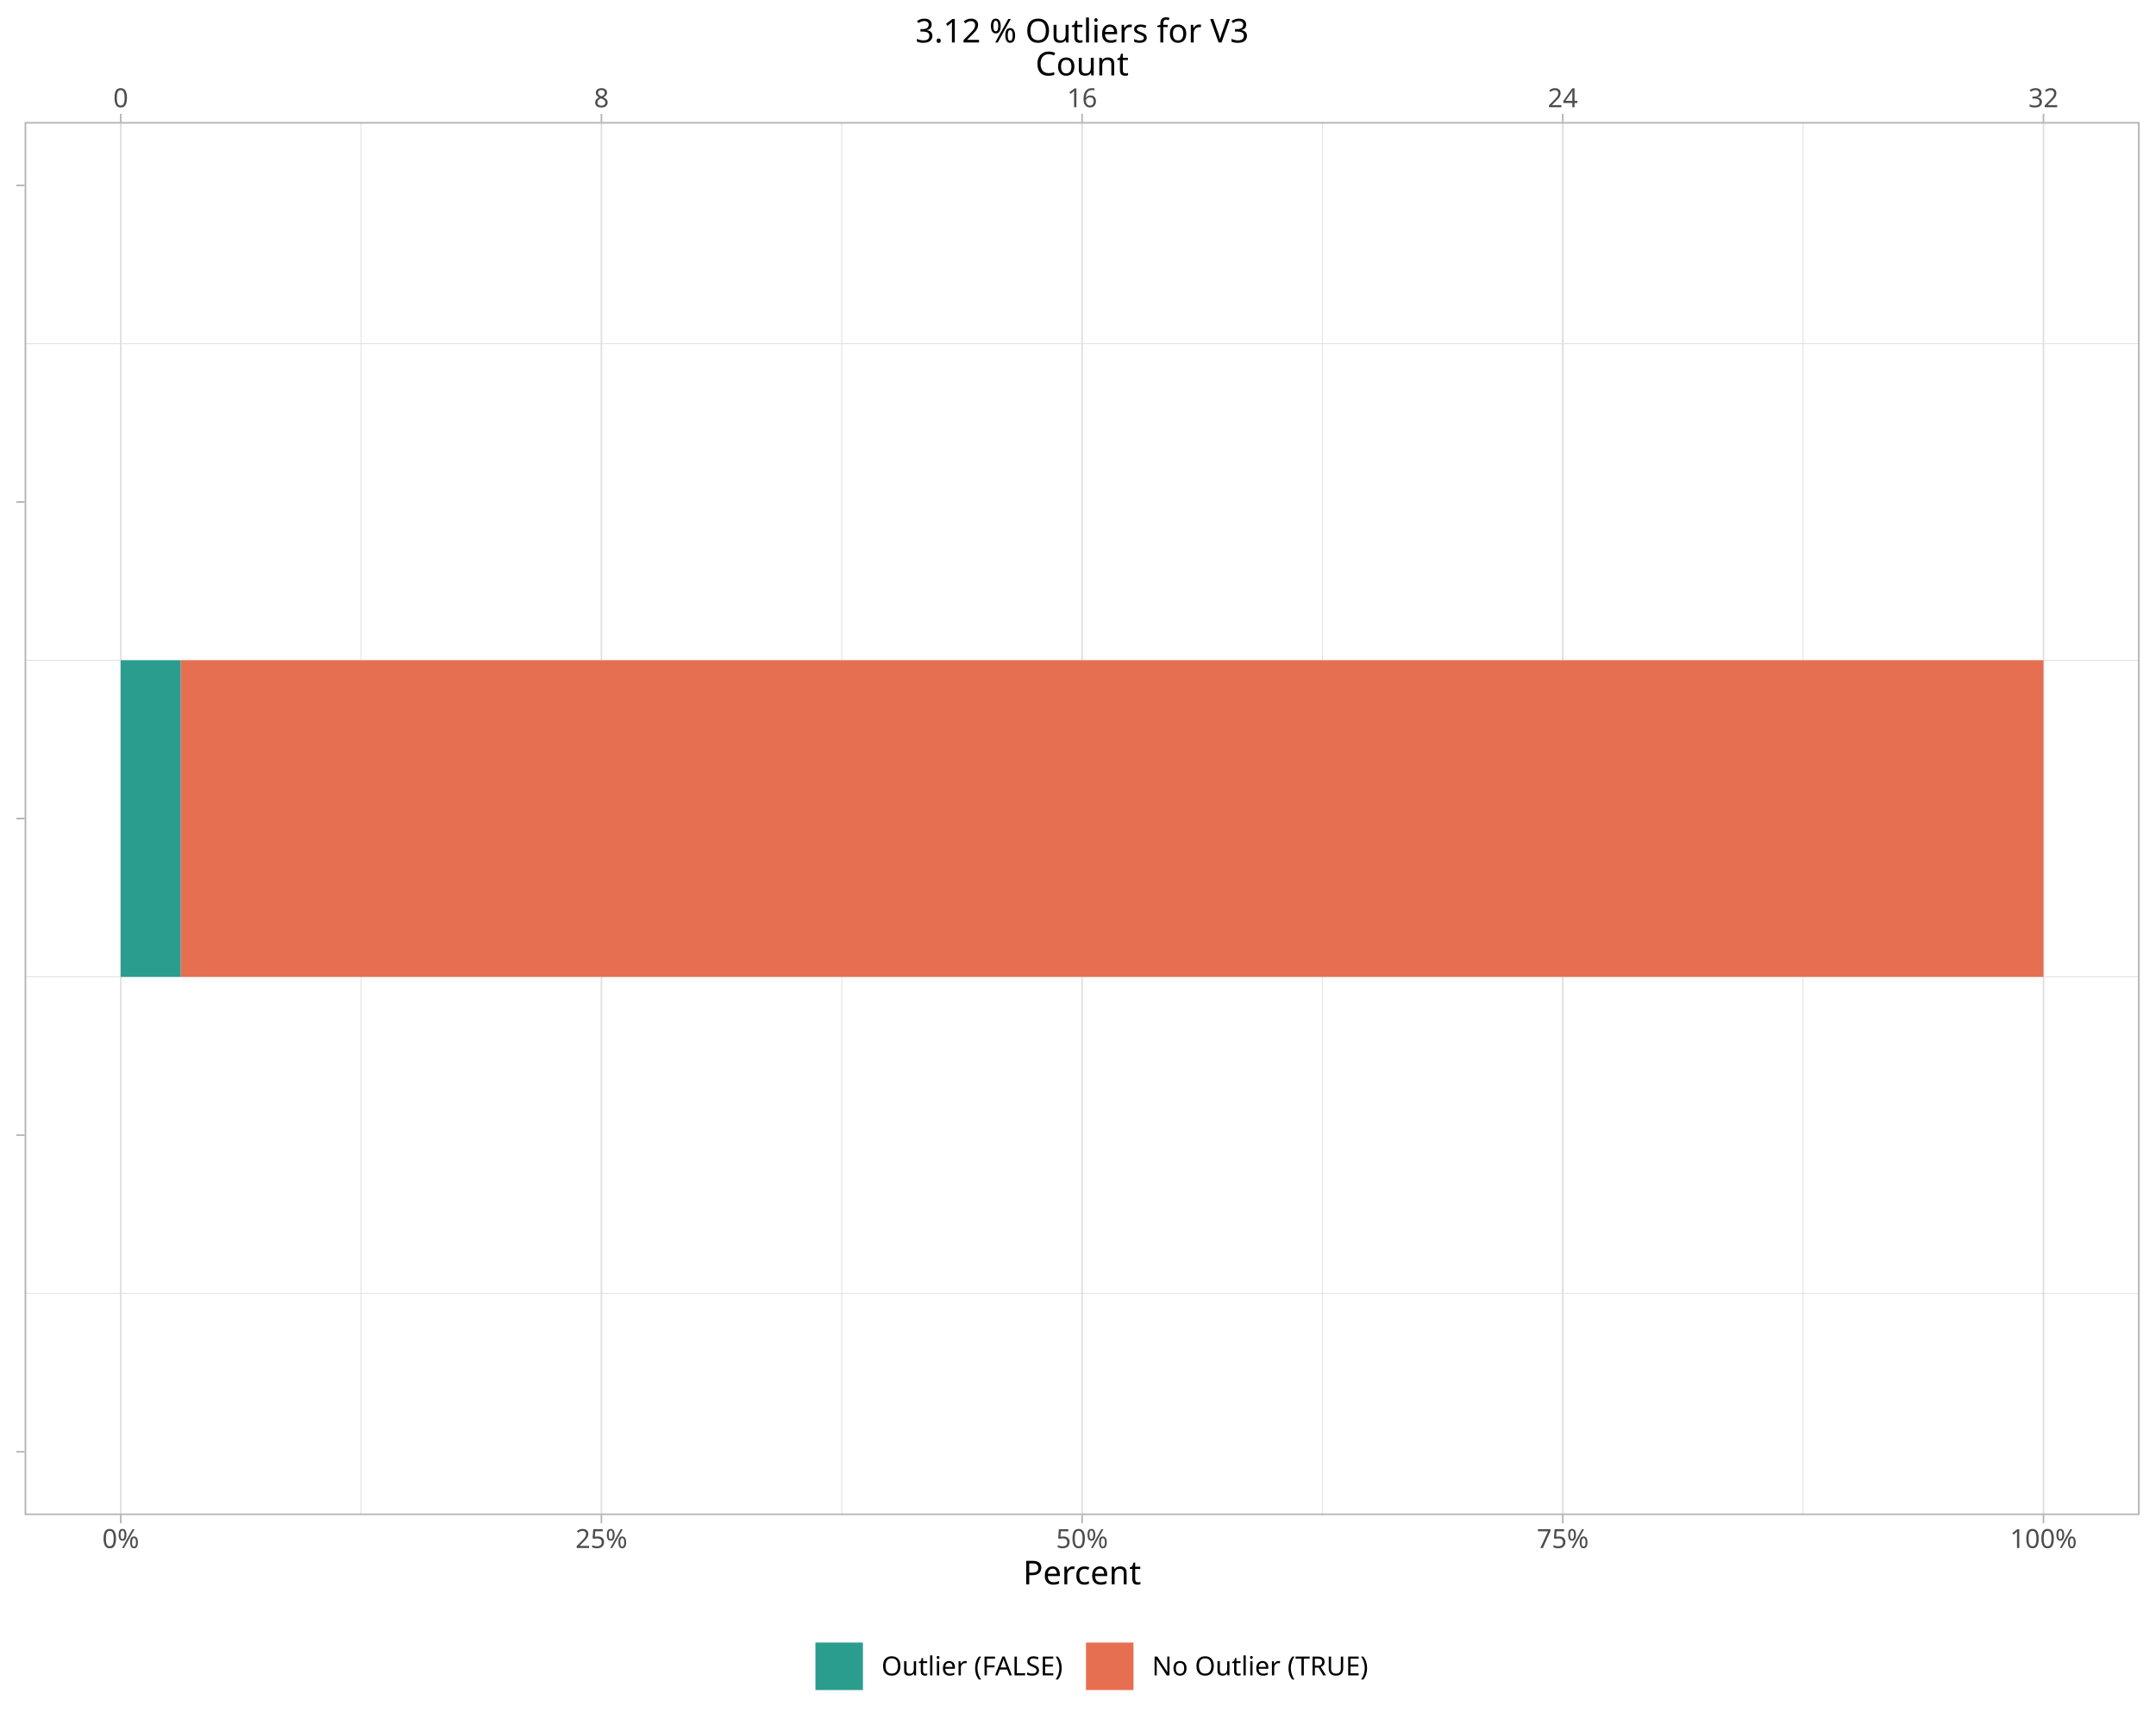
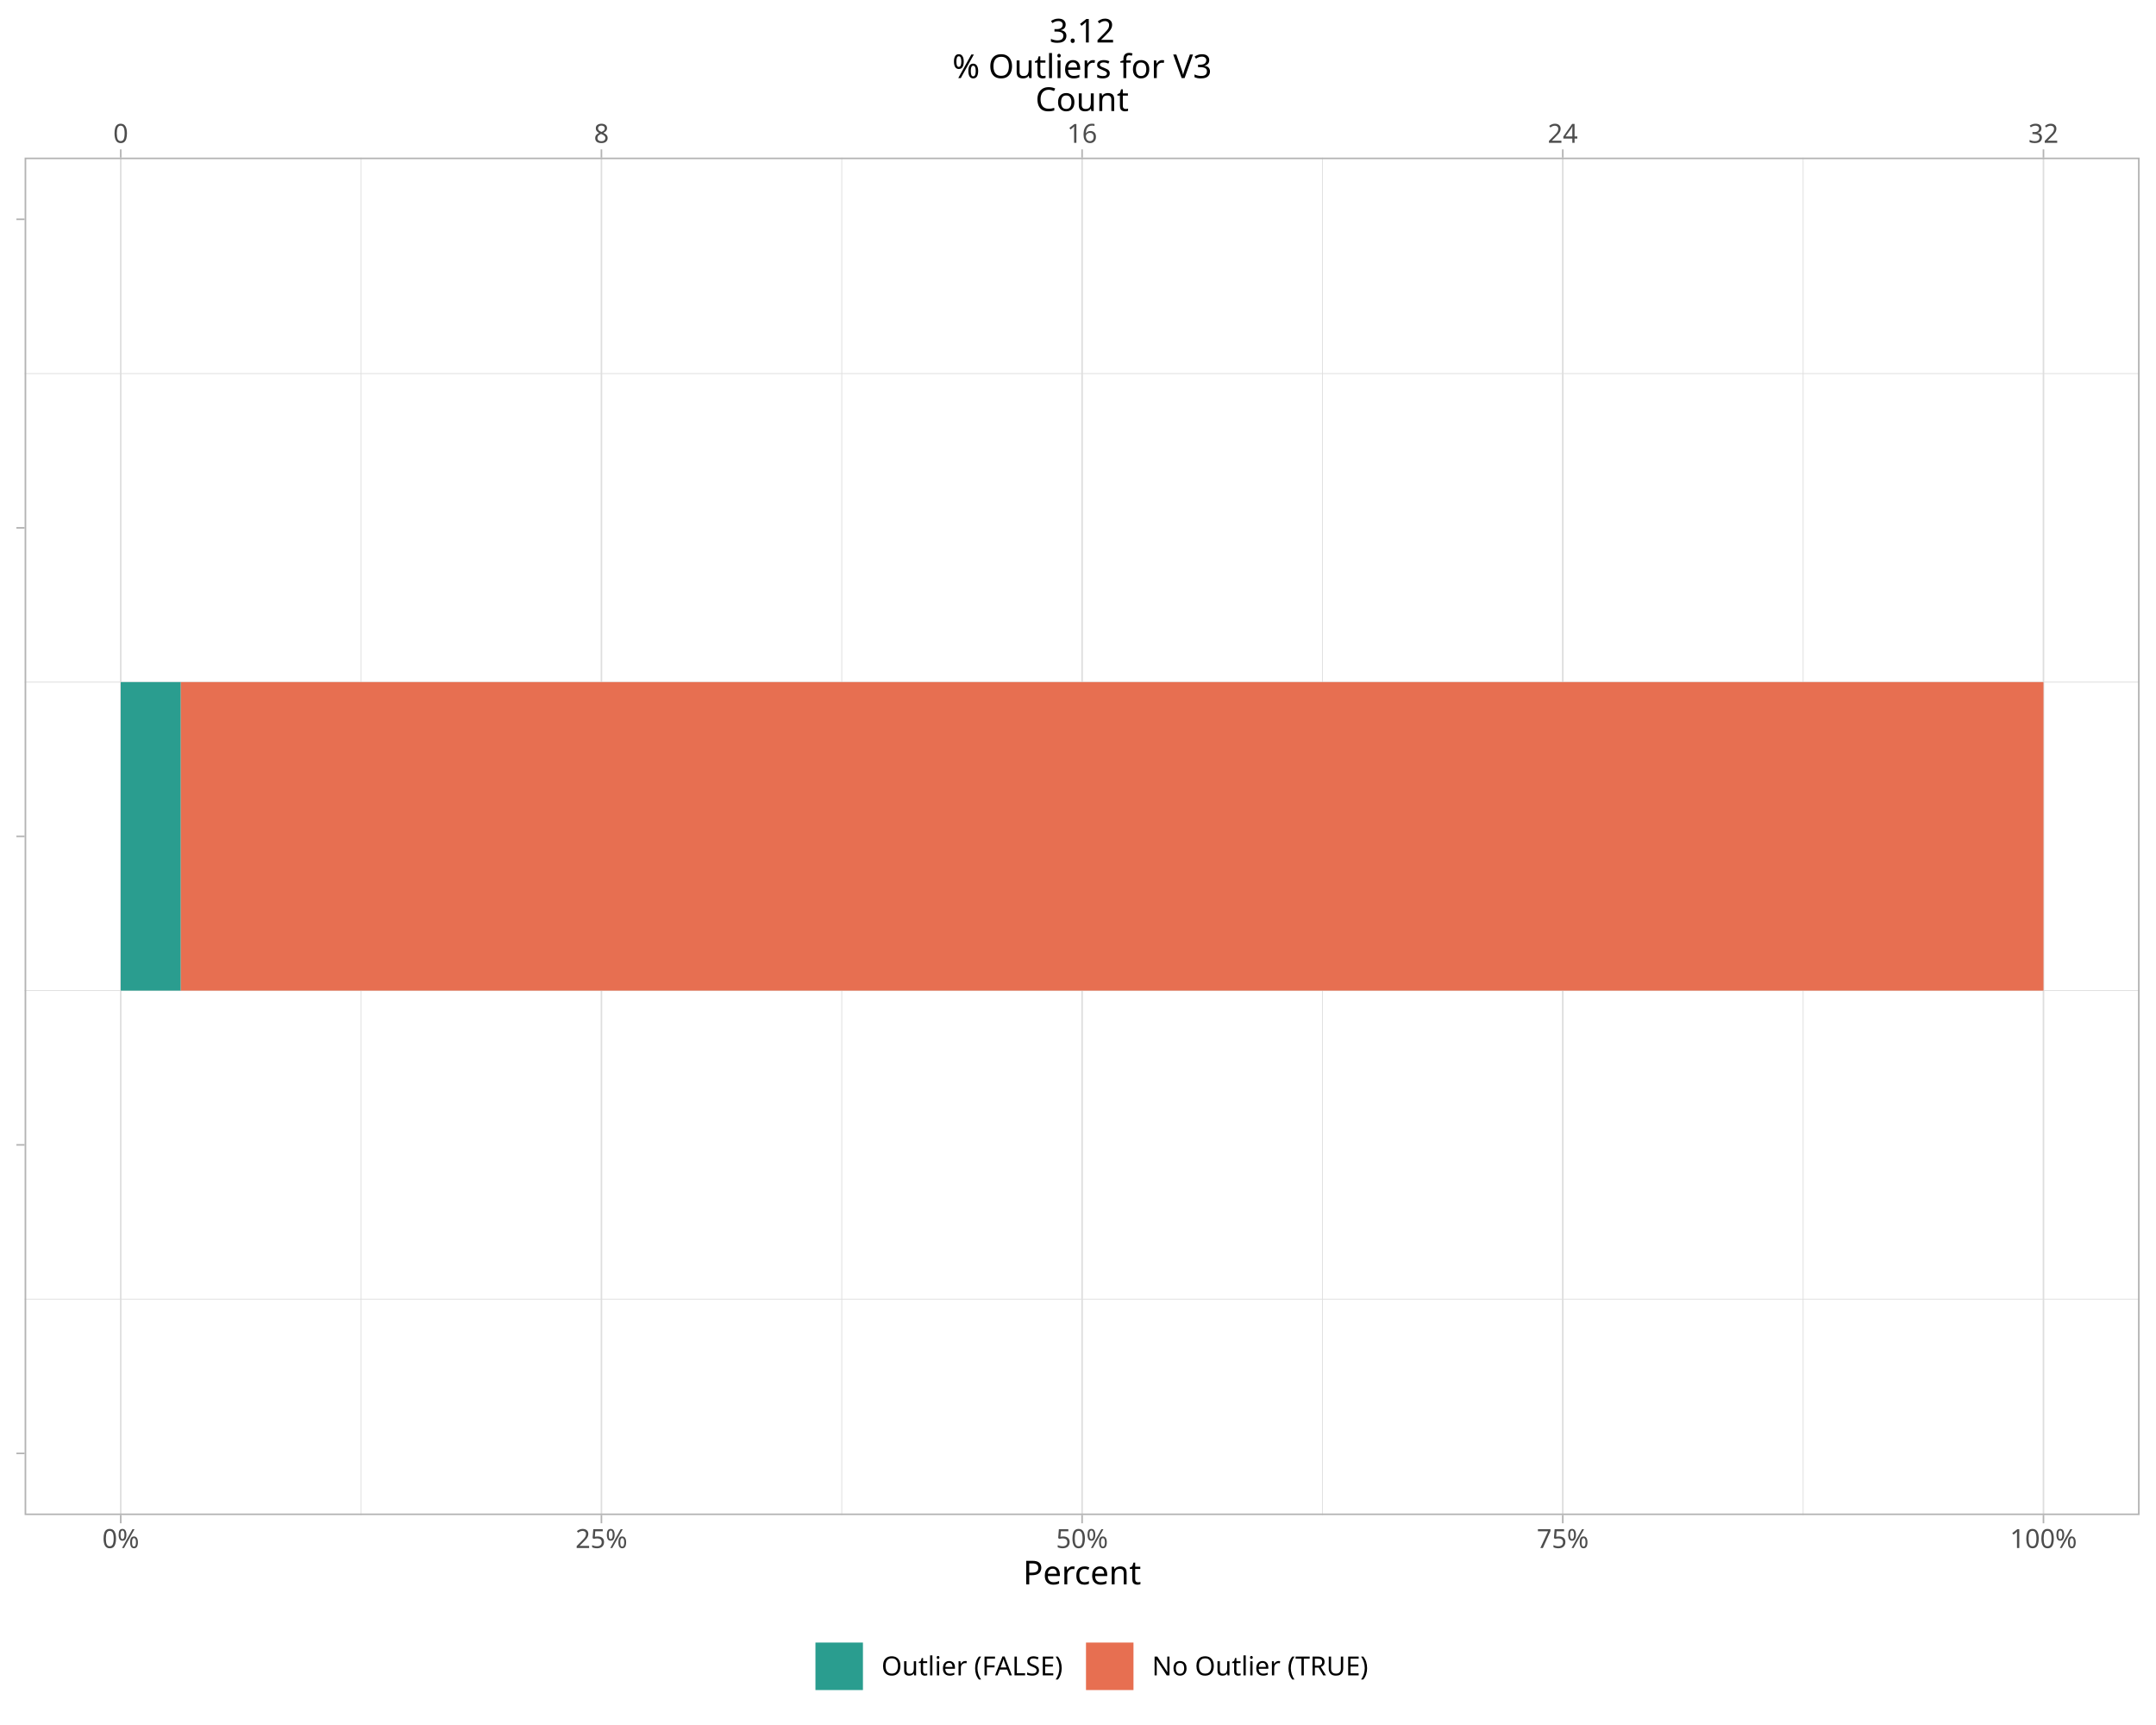
<svg xmlns="http://www.w3.org/2000/svg" class="svglite" data-engine-version="2.0" width="720.00pt" height="576.00pt" viewBox="0 0 720.00 576.00">
  <defs>
    <style type="text/css">
    .svglite line, .svglite polyline, .svglite polygon, .svglite path, .svglite rect, .svglite circle {
      fill: none;
      stroke: #000000;
      stroke-linecap: round;
      stroke-linejoin: round;
      stroke-miterlimit: 10.00;
    }
  </style>
  </defs>
  <rect width="100%" height="100%" style="stroke: none; fill: #FFFFFF;" />
  <defs>
    <clipPath id="cpMC4wMHw3MjAuMDB8MC4wMHw1NzYuMDA=">
      <rect x="0.00" y="0.00" width="720.00" height="576.00" />
    </clipPath>
  </defs>
  <g clip-path="url(#cpMC4wMHw3MjAuMDB8MC4wMHw1NzYuMDA=)">
    <rect x="0.00" y="0.00" width="720.00" height="576.00" style="stroke-width: 1.07; stroke: #FFFFFF; fill: #FFFFFF;" />
  </g>
  <defs>
-     <clipPath id="cpOC4yMnw3MTQuNTJ8NDAuNzR8NTA1Ljkx">
-       <rect x="8.22" y="40.74" width="706.30" height="465.17" />
+     <clipPath id="cpOC4yMnw3MTQuNTJ8NTIuNjJ8NTA1Ljkx">
+       <rect x="8.22" y="52.62" width="706.30" height="453.29" />
    </clipPath>
  </defs>
-   <g clip-path="url(#cpOC4yMnw3MTQuNTJ8NDAuNzR8NTA1Ljkx)">
-     <rect x="8.22" y="40.74" width="706.30" height="465.17" style="stroke-width: 1.07; stroke: none; fill: #FFFFFF;" />
-     <polyline points="8.22,431.91 714.52,431.91 " style="stroke-width: 0.27; stroke: #DEDEDE; stroke-linecap: butt;" />
-     <polyline points="8.22,326.19 714.52,326.19 " style="stroke-width: 0.27; stroke: #DEDEDE; stroke-linecap: butt;" />
-     <polyline points="8.22,220.47 714.52,220.47 " style="stroke-width: 0.27; stroke: #DEDEDE; stroke-linecap: butt;" />
-     <polyline points="8.22,114.75 714.52,114.75 " style="stroke-width: 0.27; stroke: #DEDEDE; stroke-linecap: butt;" />
-     <polyline points="120.59,505.91 120.59,40.74 " style="stroke-width: 0.27; stroke: #DEDEDE; stroke-linecap: butt;" />
-     <polyline points="281.11,505.91 281.11,40.74 " style="stroke-width: 0.27; stroke: #DEDEDE; stroke-linecap: butt;" />
-     <polyline points="441.63,505.91 441.63,40.74 " style="stroke-width: 0.27; stroke: #DEDEDE; stroke-linecap: butt;" />
-     <polyline points="602.15,505.91 602.15,40.74 " style="stroke-width: 0.27; stroke: #DEDEDE; stroke-linecap: butt;" />
-     <polyline points="40.32,505.91 40.32,40.74 " style="stroke-width: 0.53; stroke: #DEDEDE; stroke-linecap: butt;" />
-     <polyline points="200.85,505.91 200.85,40.74 " style="stroke-width: 0.53; stroke: #DEDEDE; stroke-linecap: butt;" />
-     <polyline points="361.37,505.91 361.37,40.74 " style="stroke-width: 0.53; stroke: #DEDEDE; stroke-linecap: butt;" />
-     <polyline points="521.89,505.91 521.89,40.74 " style="stroke-width: 0.53; stroke: #DEDEDE; stroke-linecap: butt;" />
-     <polyline points="682.42,505.91 682.42,40.74 " style="stroke-width: 0.53; stroke: #DEDEDE; stroke-linecap: butt;" />
-     <rect x="40.32" y="220.47" width="20.07" height="105.72" style="stroke-width: 1.07; stroke: none; stroke-linecap: butt; stroke-linejoin: miter; fill: #2A9D8F;" />
-     <rect x="60.39" y="220.47" width="622.03" height="105.72" style="stroke-width: 1.07; stroke: none; stroke-linecap: butt; stroke-linejoin: miter; fill: #E76F51;" />
-     <rect x="8.22" y="40.74" width="706.30" height="465.17" style="stroke-width: 1.07; stroke: #B3B3B3;" />
+   <g clip-path="url(#cpOC4yMnw3MTQuNTJ8NTIuNjJ8NTA1Ljkx)">
+     <rect x="8.22" y="52.62" width="706.30" height="453.29" style="stroke-width: 1.07; stroke: none; fill: #FFFFFF;" />
+     <polyline points="8.22,433.80 714.52,433.80 " style="stroke-width: 0.27; stroke: #DEDEDE; stroke-linecap: butt;" />
+     <polyline points="8.22,330.78 714.52,330.78 " style="stroke-width: 0.27; stroke: #DEDEDE; stroke-linecap: butt;" />
+     <polyline points="8.22,227.76 714.52,227.76 " style="stroke-width: 0.27; stroke: #DEDEDE; stroke-linecap: butt;" />
+     <polyline points="8.22,124.74 714.52,124.74 " style="stroke-width: 0.27; stroke: #DEDEDE; stroke-linecap: butt;" />
+     <polyline points="120.59,505.91 120.59,52.62 " style="stroke-width: 0.27; stroke: #DEDEDE; stroke-linecap: butt;" />
+     <polyline points="281.11,505.91 281.11,52.62 " style="stroke-width: 0.27; stroke: #DEDEDE; stroke-linecap: butt;" />
+     <polyline points="441.63,505.91 441.63,52.62 " style="stroke-width: 0.27; stroke: #DEDEDE; stroke-linecap: butt;" />
+     <polyline points="602.15,505.91 602.15,52.62 " style="stroke-width: 0.27; stroke: #DEDEDE; stroke-linecap: butt;" />
+     <polyline points="40.32,505.91 40.32,52.62 " style="stroke-width: 0.53; stroke: #DEDEDE; stroke-linecap: butt;" />
+     <polyline points="200.85,505.91 200.85,52.62 " style="stroke-width: 0.53; stroke: #DEDEDE; stroke-linecap: butt;" />
+     <polyline points="361.37,505.91 361.37,52.62 " style="stroke-width: 0.53; stroke: #DEDEDE; stroke-linecap: butt;" />
+     <polyline points="521.89,505.91 521.89,52.62 " style="stroke-width: 0.53; stroke: #DEDEDE; stroke-linecap: butt;" />
+     <polyline points="682.42,505.91 682.42,52.62 " style="stroke-width: 0.53; stroke: #DEDEDE; stroke-linecap: butt;" />
+     <rect x="40.32" y="227.76" width="20.07" height="103.02" style="stroke-width: 1.07; stroke: none; stroke-linecap: butt; stroke-linejoin: miter; fill: #2A9D8F;" />
+     <rect x="60.39" y="227.76" width="622.03" height="103.02" style="stroke-width: 1.07; stroke: none; stroke-linecap: butt; stroke-linejoin: miter; fill: #E76F51;" />
+     <rect x="8.22" y="52.62" width="706.30" height="453.29" style="stroke-width: 1.07; stroke: #B3B3B3;" />
  </g>
  <g clip-path="url(#cpMC4wMHw3MjAuMDB8MC4wMHw1NzYuMDA=)">
-     <text x="40.32" y="35.81" text-anchor="middle" style="font-size: 8.80px; fill: #4D4D4D; font-family: sans;" textLength="4.89px" lengthAdjust="spacingAndGlyphs">0</text>
-     <text x="200.85" y="35.81" text-anchor="middle" style="font-size: 8.80px; fill: #4D4D4D; font-family: sans;" textLength="4.89px" lengthAdjust="spacingAndGlyphs">8</text>
-     <text x="361.37" y="35.81" text-anchor="middle" style="font-size: 8.80px; fill: #4D4D4D; font-family: sans;" textLength="9.79px" lengthAdjust="spacingAndGlyphs">16</text>
-     <text x="521.89" y="35.81" text-anchor="middle" style="font-size: 8.80px; fill: #4D4D4D; font-family: sans;" textLength="9.79px" lengthAdjust="spacingAndGlyphs">24</text>
-     <text x="682.42" y="35.81" text-anchor="middle" style="font-size: 8.80px; fill: #4D4D4D; font-family: sans;" textLength="9.79px" lengthAdjust="spacingAndGlyphs">32</text>
-     <polyline points="40.32,40.74 40.32,38.00 " style="stroke-width: 0.53; stroke: #B3B3B3; stroke-linecap: butt;" />
-     <polyline points="200.85,40.74 200.85,38.00 " style="stroke-width: 0.53; stroke: #B3B3B3; stroke-linecap: butt;" />
-     <polyline points="361.37,40.74 361.37,38.00 " style="stroke-width: 0.53; stroke: #B3B3B3; stroke-linecap: butt;" />
-     <polyline points="521.89,40.74 521.89,38.00 " style="stroke-width: 0.53; stroke: #B3B3B3; stroke-linecap: butt;" />
-     <polyline points="682.42,40.74 682.42,38.00 " style="stroke-width: 0.53; stroke: #B3B3B3; stroke-linecap: butt;" />
-     <polyline points="5.48,484.77 8.22,484.77 " style="stroke-width: 0.53; stroke: #B3B3B3; stroke-linecap: butt;" />
-     <polyline points="5.48,379.05 8.22,379.05 " style="stroke-width: 0.53; stroke: #B3B3B3; stroke-linecap: butt;" />
-     <polyline points="5.48,273.33 8.22,273.33 " style="stroke-width: 0.53; stroke: #B3B3B3; stroke-linecap: butt;" />
-     <polyline points="5.48,167.61 8.22,167.61 " style="stroke-width: 0.53; stroke: #B3B3B3; stroke-linecap: butt;" />
-     <polyline points="5.48,61.89 8.22,61.89 " style="stroke-width: 0.53; stroke: #B3B3B3; stroke-linecap: butt;" />
+     <text x="40.32" y="47.69" text-anchor="middle" style="font-size: 8.80px; fill: #4D4D4D; font-family: sans;" textLength="4.89px" lengthAdjust="spacingAndGlyphs">0</text>
+     <text x="200.85" y="47.69" text-anchor="middle" style="font-size: 8.80px; fill: #4D4D4D; font-family: sans;" textLength="4.89px" lengthAdjust="spacingAndGlyphs">8</text>
+     <text x="361.37" y="47.69" text-anchor="middle" style="font-size: 8.80px; fill: #4D4D4D; font-family: sans;" textLength="9.79px" lengthAdjust="spacingAndGlyphs">16</text>
+     <text x="521.89" y="47.69" text-anchor="middle" style="font-size: 8.80px; fill: #4D4D4D; font-family: sans;" textLength="9.79px" lengthAdjust="spacingAndGlyphs">24</text>
+     <text x="682.42" y="47.69" text-anchor="middle" style="font-size: 8.80px; fill: #4D4D4D; font-family: sans;" textLength="9.79px" lengthAdjust="spacingAndGlyphs">32</text>
+     <polyline points="40.32,52.62 40.32,49.88 " style="stroke-width: 0.53; stroke: #B3B3B3; stroke-linecap: butt;" />
+     <polyline points="200.85,52.62 200.85,49.88 " style="stroke-width: 0.53; stroke: #B3B3B3; stroke-linecap: butt;" />
+     <polyline points="361.37,52.62 361.37,49.88 " style="stroke-width: 0.53; stroke: #B3B3B3; stroke-linecap: butt;" />
+     <polyline points="521.89,52.62 521.89,49.88 " style="stroke-width: 0.53; stroke: #B3B3B3; stroke-linecap: butt;" />
+     <polyline points="682.42,52.62 682.42,49.88 " style="stroke-width: 0.53; stroke: #B3B3B3; stroke-linecap: butt;" />
+     <polyline points="5.48,485.31 8.22,485.31 " style="stroke-width: 0.53; stroke: #B3B3B3; stroke-linecap: butt;" />
+     <polyline points="5.48,382.29 8.22,382.29 " style="stroke-width: 0.53; stroke: #B3B3B3; stroke-linecap: butt;" />
+     <polyline points="5.48,279.27 8.22,279.27 " style="stroke-width: 0.53; stroke: #B3B3B3; stroke-linecap: butt;" />
+     <polyline points="5.48,176.25 8.22,176.25 " style="stroke-width: 0.53; stroke: #B3B3B3; stroke-linecap: butt;" />
+     <polyline points="5.48,73.23 8.22,73.23 " style="stroke-width: 0.53; stroke: #B3B3B3; stroke-linecap: butt;" />
    <polyline points="40.32,508.65 40.32,505.91 " style="stroke-width: 0.53; stroke: #B3B3B3; stroke-linecap: butt;" />
    <polyline points="200.85,508.65 200.85,505.91 " style="stroke-width: 0.53; stroke: #B3B3B3; stroke-linecap: butt;" />
    <polyline points="361.37,508.65 361.37,505.91 " style="stroke-width: 0.53; stroke: #B3B3B3; stroke-linecap: butt;" />
    <polyline points="521.89,508.65 521.89,505.91 " style="stroke-width: 0.53; stroke: #B3B3B3; stroke-linecap: butt;" />
    <polyline points="682.42,508.65 682.42,505.91 " style="stroke-width: 0.53; stroke: #B3B3B3; stroke-linecap: butt;" />
    <text x="40.32" y="516.90" text-anchor="middle" style="font-size: 8.80px; fill: #4D4D4D; font-family: sans;" textLength="12.72px" lengthAdjust="spacingAndGlyphs">0%</text>
    <text x="200.85" y="516.90" text-anchor="middle" style="font-size: 8.80px; fill: #4D4D4D; font-family: sans;" textLength="17.61px" lengthAdjust="spacingAndGlyphs">25%</text>
    <text x="361.37" y="516.90" text-anchor="middle" style="font-size: 8.80px; fill: #4D4D4D; font-family: sans;" textLength="17.61px" lengthAdjust="spacingAndGlyphs">50%</text>
    <text x="521.89" y="516.90" text-anchor="middle" style="font-size: 8.80px; fill: #4D4D4D; font-family: sans;" textLength="17.61px" lengthAdjust="spacingAndGlyphs">75%</text>
    <text x="682.42" y="516.90" text-anchor="middle" style="font-size: 8.80px; fill: #4D4D4D; font-family: sans;" textLength="22.51px" lengthAdjust="spacingAndGlyphs">100%</text>
-     <text x="361.37" y="25.19" text-anchor="middle" style="font-size: 11.00px; font-family: sans;" textLength="29.36px" lengthAdjust="spacingAndGlyphs">Count</text>
+     <text x="361.37" y="37.07" text-anchor="middle" style="font-size: 11.00px; font-family: sans;" textLength="29.36px" lengthAdjust="spacingAndGlyphs">Count</text>
    <text x="361.37" y="529.04" text-anchor="middle" style="font-size: 11.00px; font-family: sans;" textLength="37.92px" lengthAdjust="spacingAndGlyphs">Percent</text>
    <rect x="260.66" y="542.28" width="201.43" height="28.24" style="stroke-width: 1.07; stroke: none; fill: #FFFFFF;" />
    <rect x="271.62" y="547.76" width="17.28" height="17.28" style="stroke-width: 1.07; stroke: none; fill: #FFFFFF;" />
    <rect x="272.32" y="548.47" width="15.86" height="15.86" style="stroke-width: 1.07; stroke: none; stroke-linecap: butt; stroke-linejoin: miter; fill: #2A9D8F;" />
    <rect x="361.96" y="547.76" width="17.28" height="17.28" style="stroke-width: 1.07; stroke: none; fill: #FFFFFF;" />
    <rect x="362.67" y="548.47" width="15.86" height="15.86" style="stroke-width: 1.07; stroke: none; stroke-linecap: butt; stroke-linejoin: miter; fill: #E76F51;" />
    <text x="294.37" y="559.43" style="font-size: 8.80px; font-family: sans;" textLength="62.11px" lengthAdjust="spacingAndGlyphs">Outlier (FALSE)</text>
    <text x="384.72" y="559.43" style="font-size: 8.80px; font-family: sans;" textLength="71.88px" lengthAdjust="spacingAndGlyphs">No Outlier (TRUE)</text>
-     <text x="361.37" y="14.19" text-anchor="middle" style="font-size: 11.00px; font-family: sans;" textLength="107.61px" lengthAdjust="spacingAndGlyphs">3.12 % Outliers for V3</text>
+     <text x="361.37" y="14.19" text-anchor="middle" style="font-size: 11.00px; font-family: sans;" textLength="21.41px" lengthAdjust="spacingAndGlyphs">3.12</text>
+     <text x="361.37" y="26.07" text-anchor="middle" style="font-size: 11.00px; font-family: sans;" textLength="83.15px" lengthAdjust="spacingAndGlyphs">% Outliers for V3</text>
  </g>
</svg>
